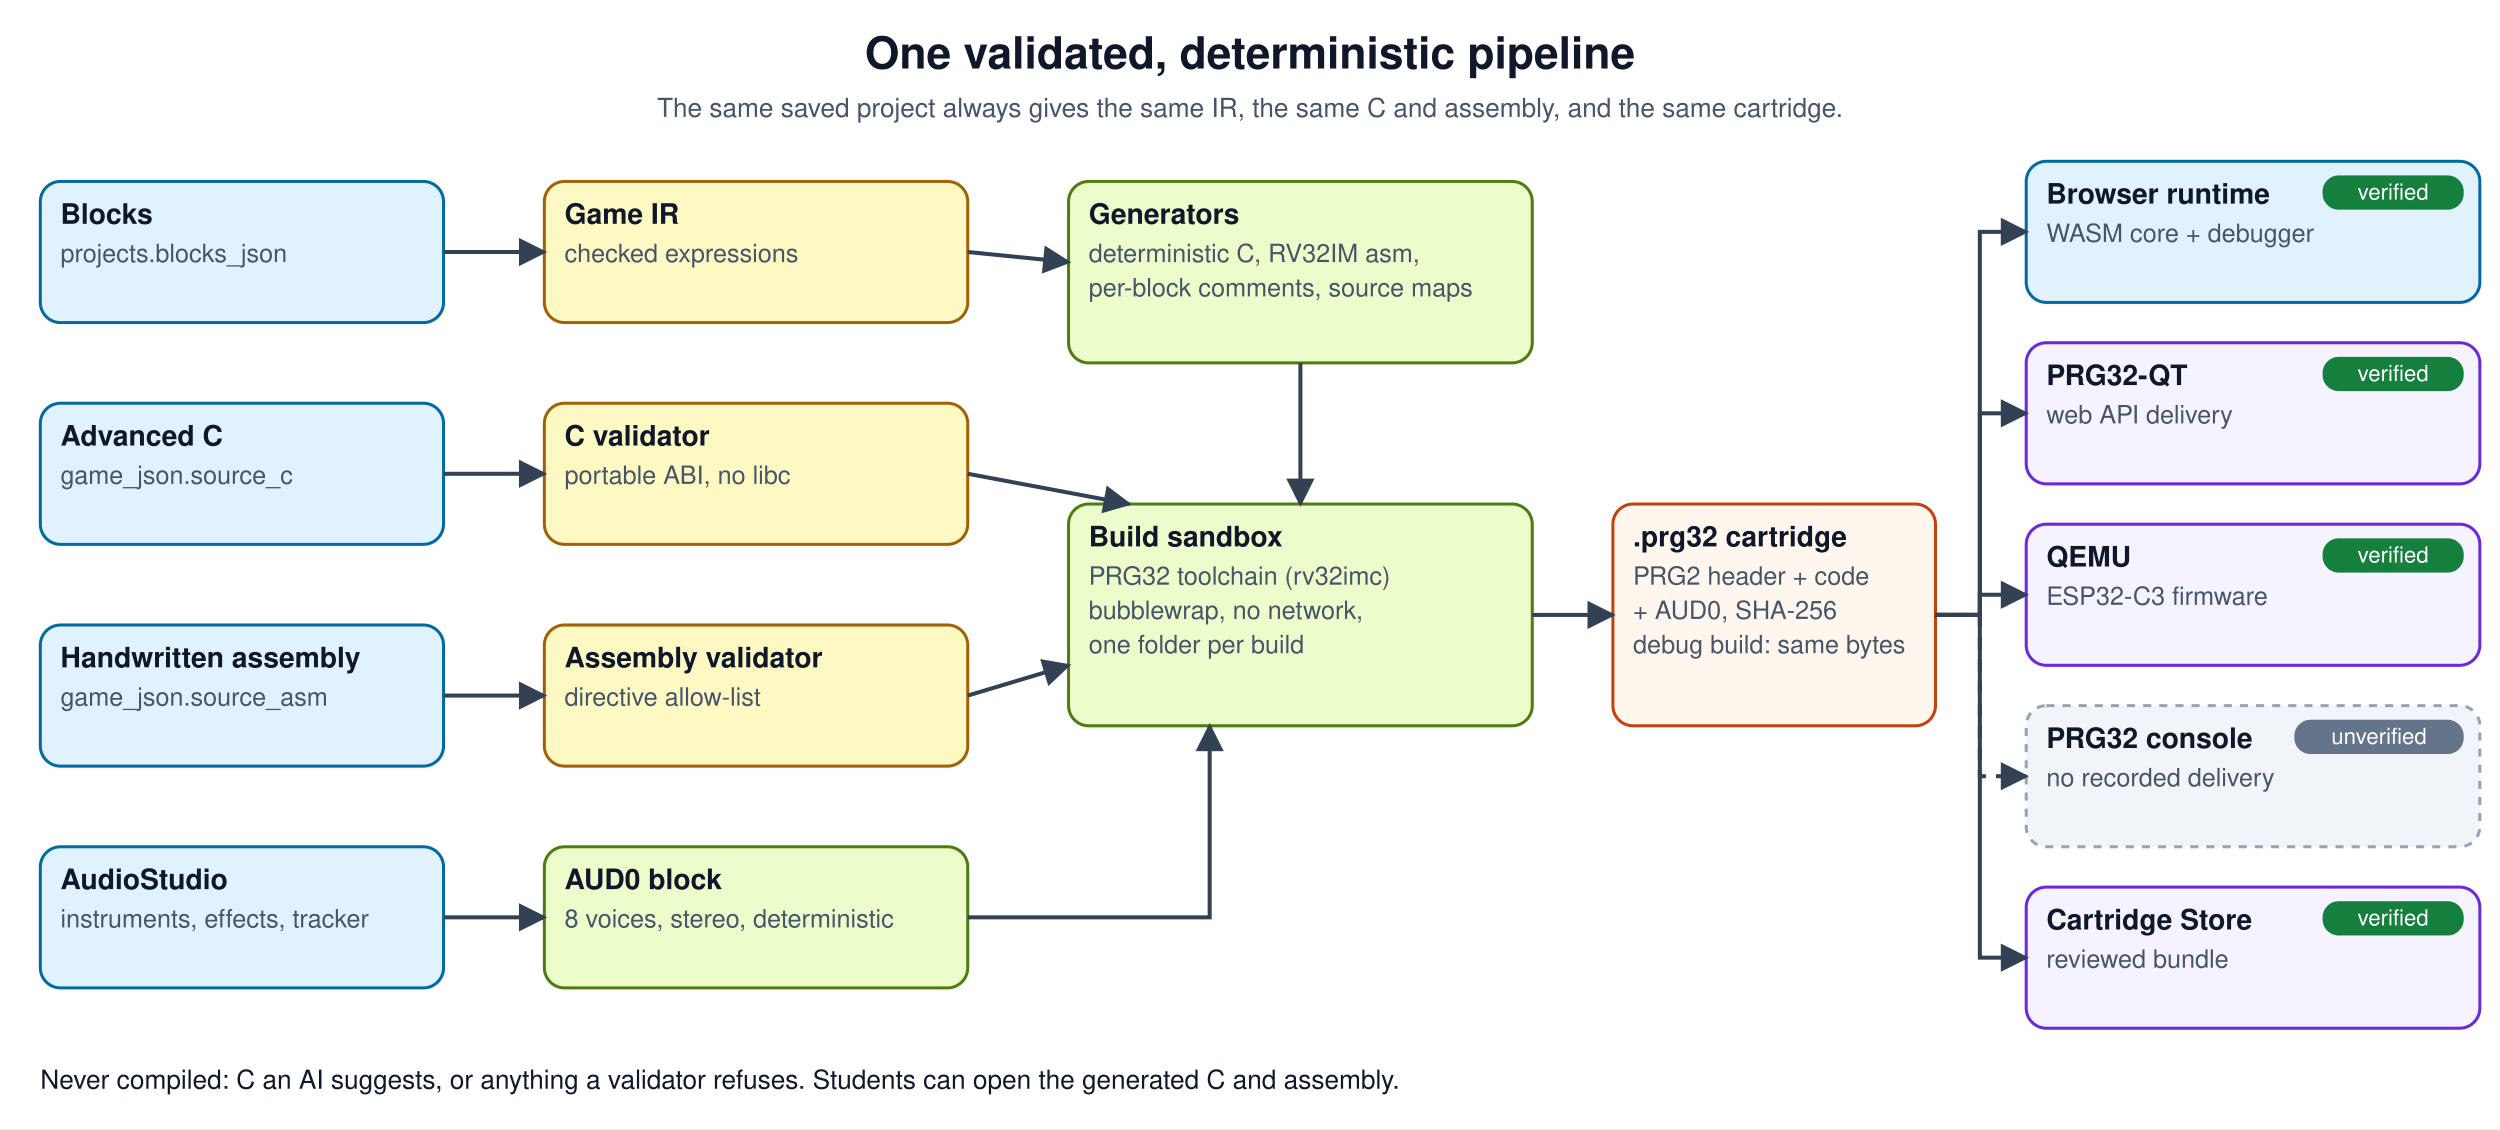
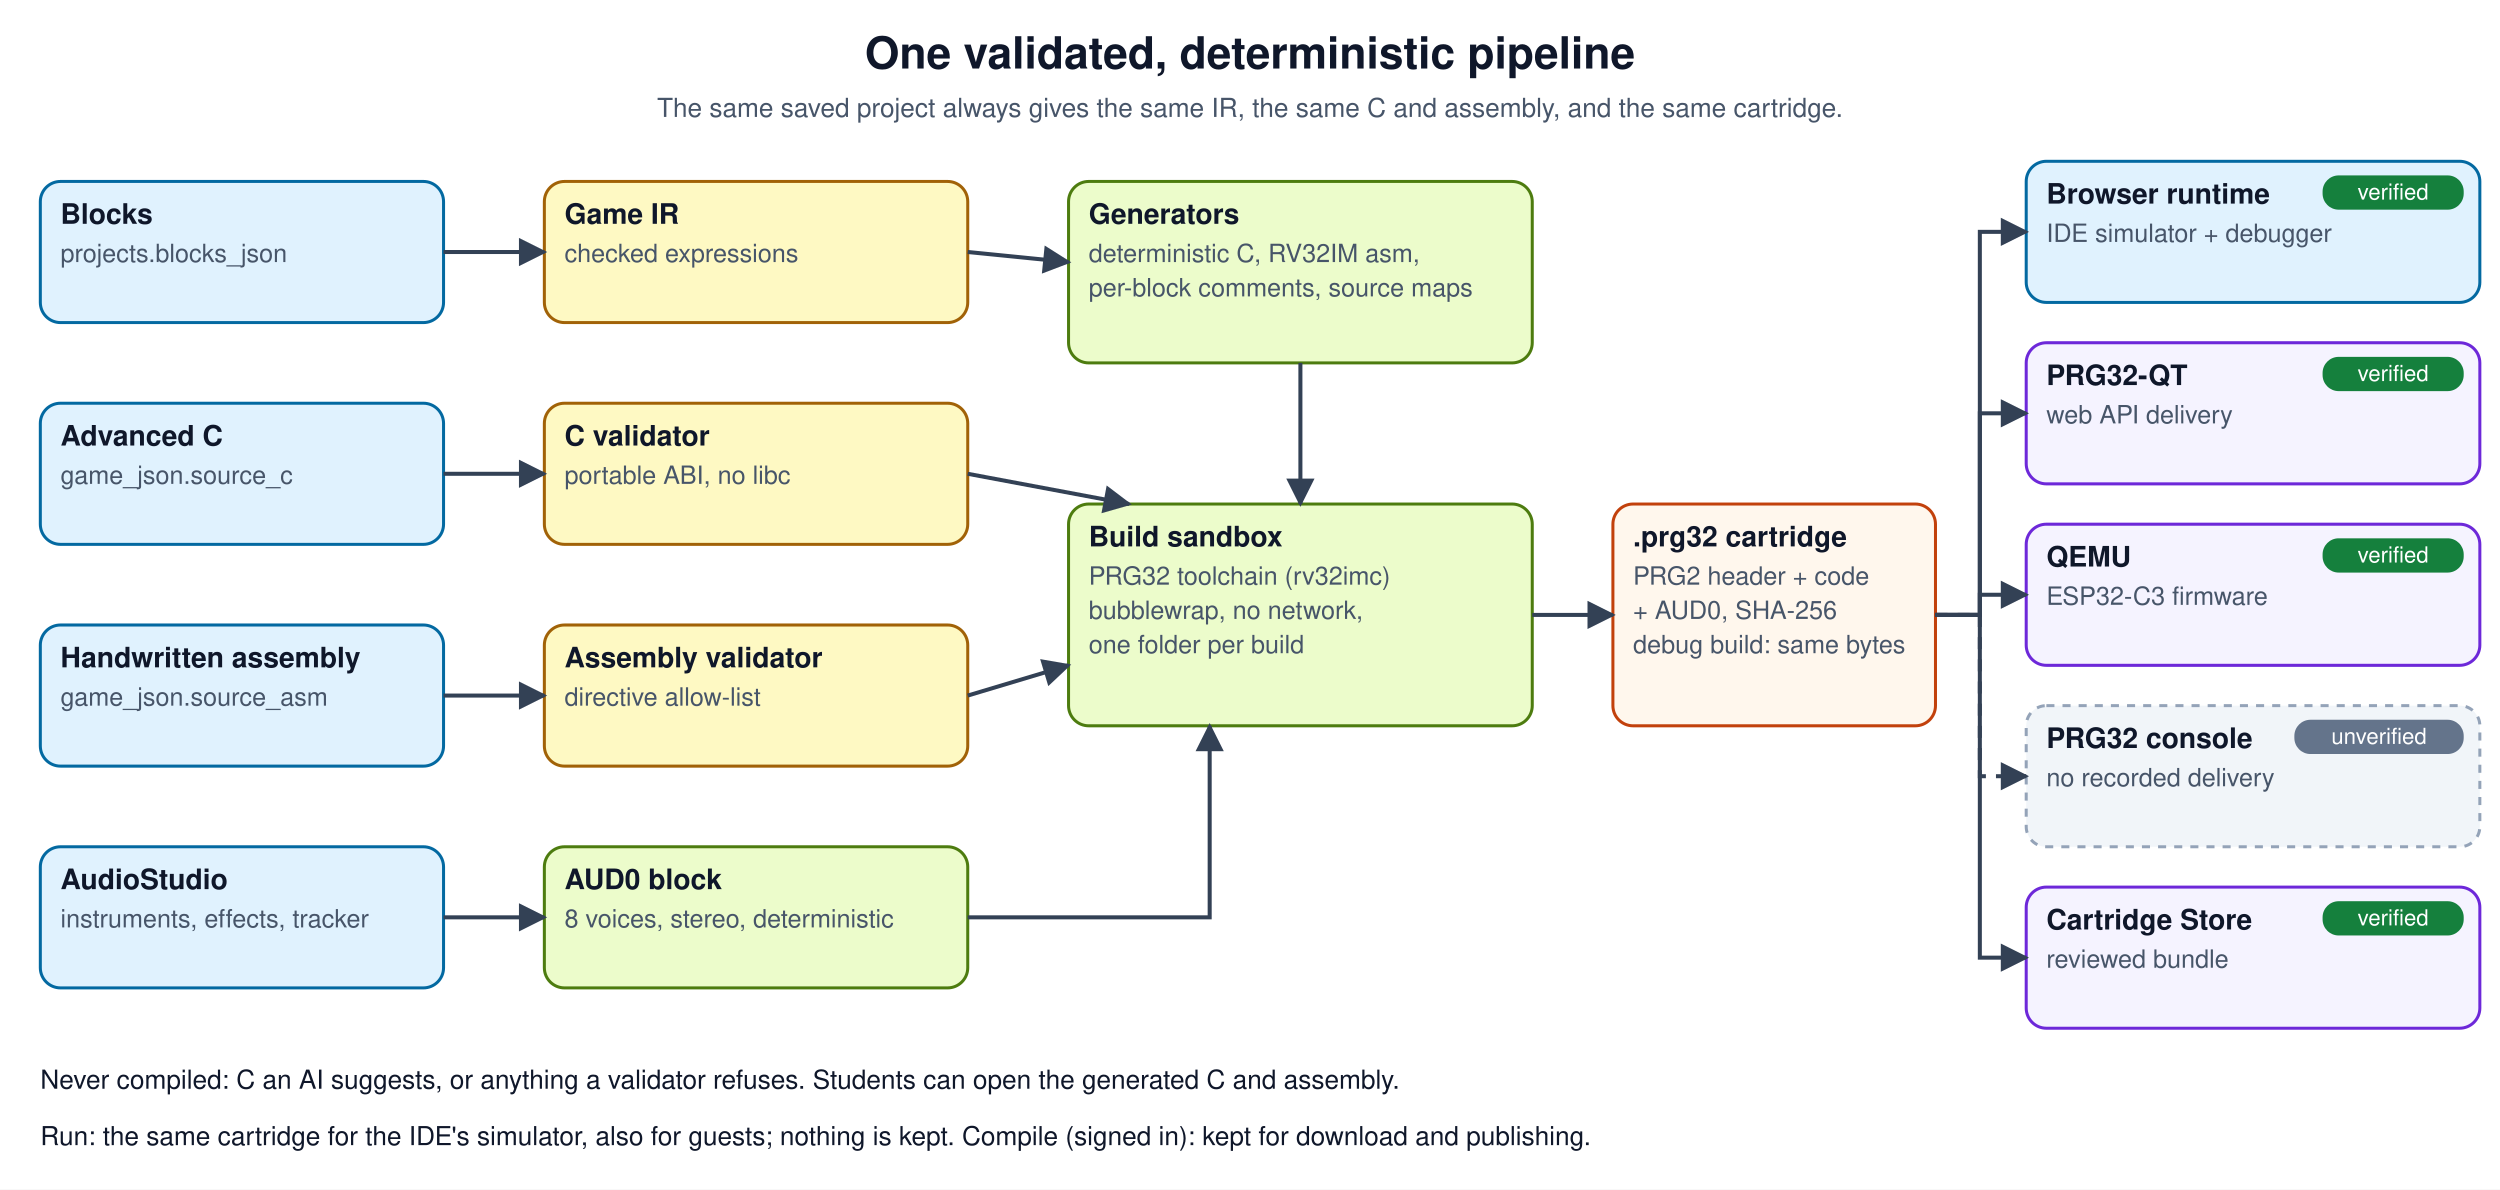
- <svg xmlns="http://www.w3.org/2000/svg" viewBox="0 0 1240 560" role="img" aria-labelledby="title desc" font-family="Helvetica, Arial, sans-serif">
+ <svg xmlns="http://www.w3.org/2000/svg" viewBox="0 0 1240 590" role="img" aria-labelledby="title desc" font-family="Helvetica, Arial, sans-serif">
  <defs>
    <marker id="arrow" viewBox="0 0 10 10" refX="9" refY="5" markerWidth="7" markerHeight="7" orient="auto-start-reverse">
      <path d="M0,0 L10,5 L0,10 z" fill="#334155" />
    </marker>
  </defs>
-   <rect width="1240" height="560" fill="#ffffff" />
+   <rect width="1240" height="590" fill="#ffffff" />
  <text x="620" y="34" font-size="22" text-anchor="middle" fill="#0f172a" font-weight="bold">One validated, deterministic pipeline</text>
  <text x="620" y="58" font-size="13" text-anchor="middle" fill="#475569">The same saved project always gives the same IR, the same C and assembly, and the same cartridge.</text>
  <rect x="20" y="90" width="200" height="70" rx="10" fill="#e0f2fe" stroke="#0369a1" stroke-width="1.5" />
  <text x="30" y="111" font-size="14" font-weight="bold" fill="#0f172a">Blocks</text>
  <text x="30" y="130" font-size="12.5" fill="#475569">projects.blocks_json</text>
  <rect x="20" y="200" width="200" height="70" rx="10" fill="#e0f2fe" stroke="#0369a1" stroke-width="1.5" />
  <text x="30" y="221" font-size="14" font-weight="bold" fill="#0f172a">Advanced C</text>
  <text x="30" y="240" font-size="12.5" fill="#475569">game_json.source_c</text>
  <rect x="20" y="310" width="200" height="70" rx="10" fill="#e0f2fe" stroke="#0369a1" stroke-width="1.5" />
  <text x="30" y="331" font-size="14" font-weight="bold" fill="#0f172a">Handwritten assembly</text>
  <text x="30" y="350" font-size="12.5" fill="#475569">game_json.source_asm</text>
  <rect x="20" y="420" width="200" height="70" rx="10" fill="#e0f2fe" stroke="#0369a1" stroke-width="1.5" />
  <text x="30" y="441" font-size="14" font-weight="bold" fill="#0f172a">AudioStudio</text>
  <text x="30" y="460" font-size="12.5" fill="#475569">instruments, effects, tracker</text>
  <rect x="270" y="90" width="210" height="70" rx="10" fill="#fef9c3" stroke="#a16207" stroke-width="1.5" />
  <text x="280" y="111" font-size="14" font-weight="bold" fill="#0f172a">Game IR</text>
  <text x="280" y="130" font-size="12.5" fill="#475569">checked expressions</text>
  <rect x="270" y="200" width="210" height="70" rx="10" fill="#fef9c3" stroke="#a16207" stroke-width="1.5" />
  <text x="280" y="221" font-size="14" font-weight="bold" fill="#0f172a">C validator</text>
  <text x="280" y="240" font-size="12.5" fill="#475569">portable ABI, no libc</text>
  <rect x="270" y="310" width="210" height="70" rx="10" fill="#fef9c3" stroke="#a16207" stroke-width="1.5" />
  <text x="280" y="331" font-size="14" font-weight="bold" fill="#0f172a">Assembly validator</text>
  <text x="280" y="350" font-size="12.5" fill="#475569">directive allow-list</text>
  <rect x="270" y="420" width="210" height="70" rx="10" fill="#ecfccb" stroke="#4d7c0f" stroke-width="1.5" />
  <text x="280" y="441" font-size="14" font-weight="bold" fill="#0f172a">AUD0 block</text>
  <text x="280" y="460" font-size="12.5" fill="#475569">8 voices, stereo, deterministic</text>
  <rect x="530" y="90" width="230" height="90" rx="10" fill="#ecfccb" stroke="#4d7c0f" stroke-width="1.5" />
  <text x="540" y="111" font-size="14" font-weight="bold" fill="#0f172a">Generators</text>
  <text x="540" y="130" font-size="12.5" fill="#475569">deterministic C, RV32IM asm,</text>
  <text x="540" y="147" font-size="12.5" fill="#475569">per-block comments, source maps</text>
  <rect x="530" y="250" width="230" height="110" rx="10" fill="#ecfccb" stroke="#4d7c0f" stroke-width="1.5" />
  <text x="540" y="271" font-size="14" font-weight="bold" fill="#0f172a">Build sandbox</text>
  <text x="540" y="290" font-size="12.5" fill="#475569">PRG32 toolchain (rv32imc)</text>
  <text x="540" y="307" font-size="12.5" fill="#475569">bubblewrap, no network,</text>
  <text x="540" y="324" font-size="12.5" fill="#475569">one folder per build</text>
  <rect x="800" y="250" width="160" height="110" rx="10" fill="#fff7ed" stroke="#c2410c" stroke-width="1.5" />
  <text x="810" y="271" font-size="14" font-weight="bold" fill="#0f172a">.prg32 cartridge</text>
  <text x="810" y="290" font-size="12.5" fill="#475569">PRG2 header + code</text>
  <text x="810" y="307" font-size="12.5" fill="#475569">+ AUD0, SHA-256</text>
  <text x="810" y="324" font-size="12.5" fill="#475569">debug build: same bytes</text>
  <rect x="1005" y="80" width="225" height="70" rx="10" fill="#e0f2fe" stroke="#0369a1" stroke-width="1.5" />
  <text x="1015" y="101" font-size="14" font-weight="bold" fill="#0f172a">Browser runtime</text>
-   <text x="1015" y="120" font-size="12.5" fill="#475569">WASM core + debugger</text>
+   <text x="1015" y="120" font-size="12.5" fill="#475569">IDE simulator + debugger</text>
  <rect x="1152" y="87" width="70" height="17" rx="8" fill="#15803d" />
  <text x="1187" y="99" font-size="11" text-anchor="middle" fill="#ffffff">verified</text>
  <rect x="1005" y="170" width="225" height="70" rx="10" fill="#f5f3ff" stroke="#6d28d9" stroke-width="1.5" />
  <text x="1015" y="191" font-size="14" font-weight="bold" fill="#0f172a">PRG32-QT</text>
  <text x="1015" y="210" font-size="12.5" fill="#475569">web API delivery</text>
  <rect x="1152" y="177" width="70" height="17" rx="8" fill="#15803d" />
  <text x="1187" y="189" font-size="11" text-anchor="middle" fill="#ffffff">verified</text>
  <rect x="1005" y="260" width="225" height="70" rx="10" fill="#f5f3ff" stroke="#6d28d9" stroke-width="1.5" />
  <text x="1015" y="281" font-size="14" font-weight="bold" fill="#0f172a">QEMU</text>
  <text x="1015" y="300" font-size="12.5" fill="#475569">ESP32-C3 firmware</text>
  <rect x="1152" y="267" width="70" height="17" rx="8" fill="#15803d" />
  <text x="1187" y="279" font-size="11" text-anchor="middle" fill="#ffffff">verified</text>
  <rect x="1005" y="350" width="225" height="70" rx="10" fill="#f1f5f9" stroke="#94a3b8" stroke-width="1.5" stroke-dasharray="4 4" />
  <text x="1015" y="371" font-size="14" font-weight="bold" fill="#0f172a">PRG32 console</text>
  <text x="1015" y="390" font-size="12.5" fill="#475569">no recorded delivery</text>
  <rect x="1138" y="357" width="84" height="17" rx="8" fill="#64748b" />
  <text x="1180" y="369" font-size="11" text-anchor="middle" fill="#ffffff">unverified</text>
  <rect x="1005" y="440" width="225" height="70" rx="10" fill="#f5f3ff" stroke="#6d28d9" stroke-width="1.5" />
  <text x="1015" y="461" font-size="14" font-weight="bold" fill="#0f172a">Cartridge Store</text>
  <text x="1015" y="480" font-size="12.5" fill="#475569">reviewed bundle</text>
  <rect x="1152" y="447" width="70" height="17" rx="8" fill="#15803d" />
  <text x="1187" y="459" font-size="11" text-anchor="middle" fill="#ffffff">verified</text>
  <path d="M220,125 L270,125" fill="none" stroke="#334155" stroke-width="2" marker-end="url(#arrow)" />
  <path d="M220,235 L270,235" fill="none" stroke="#334155" stroke-width="2" marker-end="url(#arrow)" />
  <path d="M220,345 L270,345" fill="none" stroke="#334155" stroke-width="2" marker-end="url(#arrow)" />
  <path d="M220,455 L270,455" fill="none" stroke="#334155" stroke-width="2" marker-end="url(#arrow)" />
  <path d="M480,125 L530,130" fill="none" stroke="#334155" stroke-width="2" marker-end="url(#arrow)" />
  <path d="M480,235 L560,250" fill="none" stroke="#334155" stroke-width="2" marker-end="url(#arrow)" />
  <path d="M480,345 L530,330" fill="none" stroke="#334155" stroke-width="2" marker-end="url(#arrow)" />
  <path d="M480,455 L600,455 L600,360" fill="none" stroke="#334155" stroke-width="2" marker-end="url(#arrow)" />
  <path d="M645,180 L645,250" fill="none" stroke="#334155" stroke-width="2" marker-end="url(#arrow)" />
  <path d="M760,305 L800,305" fill="none" stroke="#334155" stroke-width="2" marker-end="url(#arrow)" />
  <path d="M960,305 L982,305 L982,115 L1005,115" fill="none" stroke="#334155" stroke-width="2" marker-end="url(#arrow)" />
  <path d="M960,305 L982,305 L982,205 L1005,205" fill="none" stroke="#334155" stroke-width="2" marker-end="url(#arrow)" />
  <path d="M960,305 L982,305 L982,295 L1005,295" fill="none" stroke="#334155" stroke-width="2" marker-end="url(#arrow)" />
  <path d="M960,305 L982,305 L982,385 L1005,385" fill="none" stroke="#334155" stroke-width="2" stroke-dasharray="6 5" marker-end="url(#arrow)" />
  <path d="M960,305 L982,305 L982,475 L1005,475" fill="none" stroke="#334155" stroke-width="2" marker-end="url(#arrow)" />
  <text x="20" y="540" font-size="13" text-anchor="start" fill="#0f172a">Never compiled: C an AI suggests, or anything a validator refuses. Students can open the generated C and assembly.</text>
+   <text x="20" y="568" font-size="13" text-anchor="start" fill="#0f172a">Run: the same cartridge for the IDE's simulator, also for guests; nothing is kept. Compile (signed in): kept for download and publishing.</text>
</svg>
